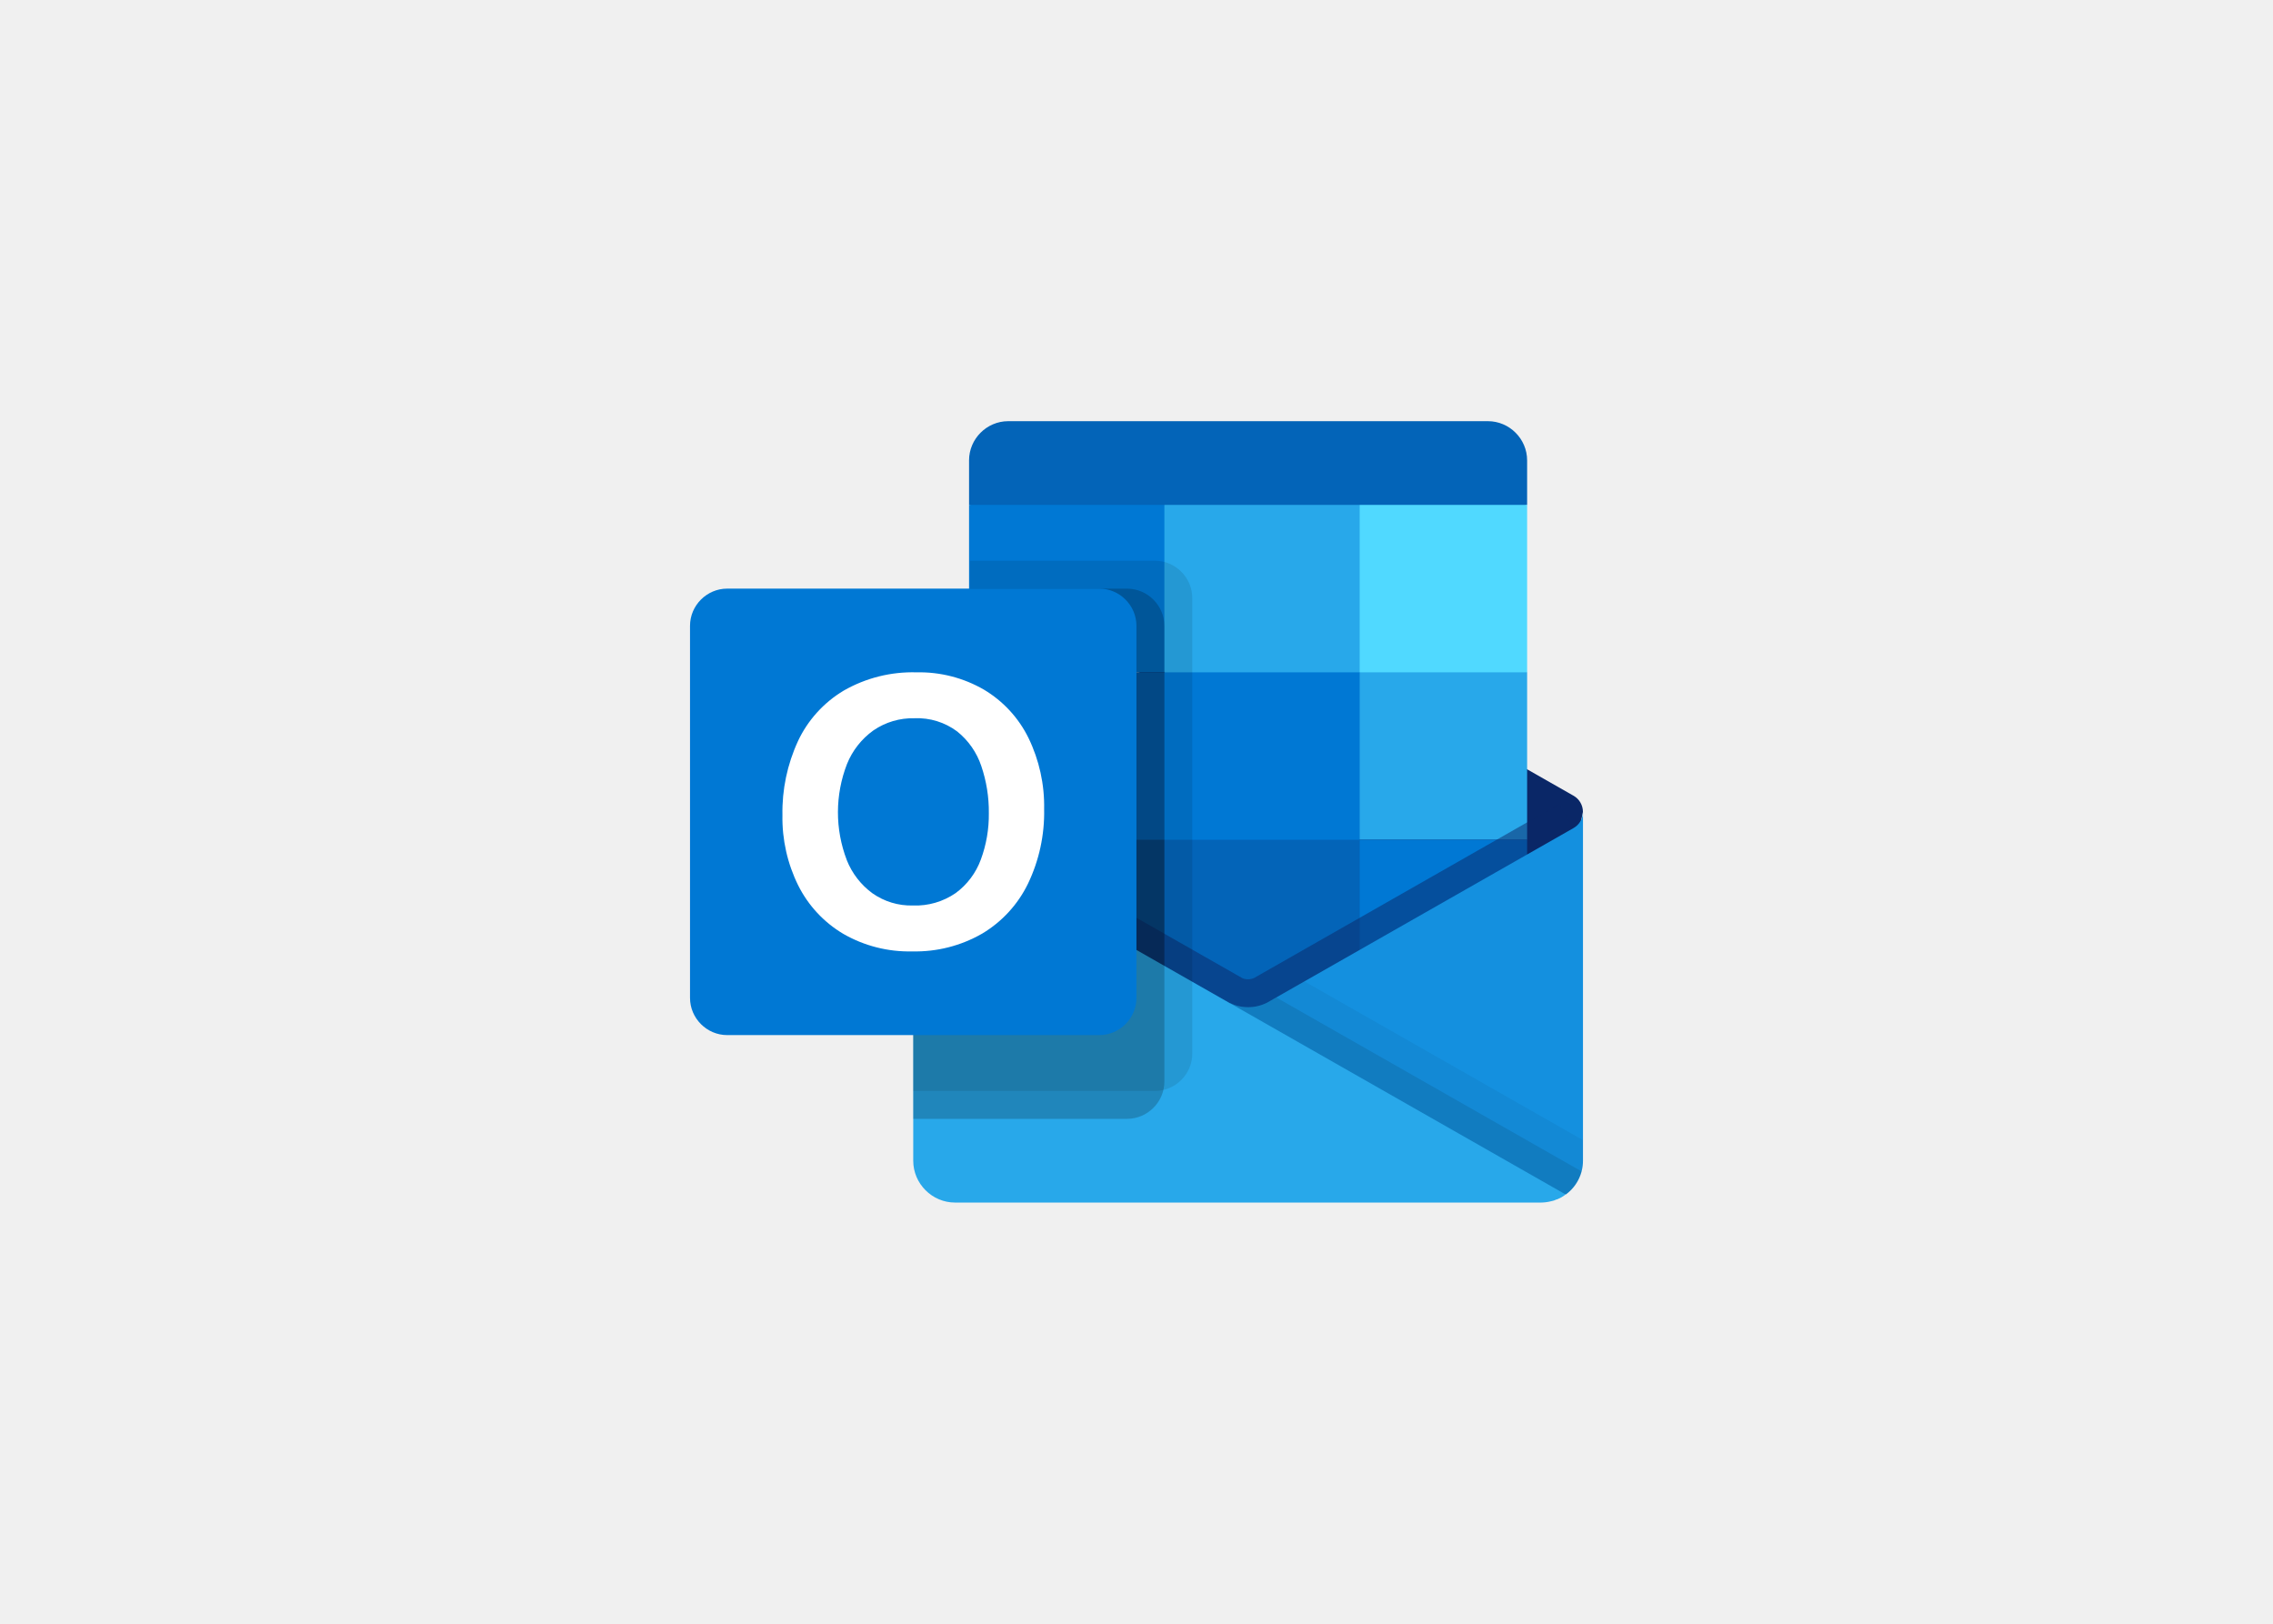
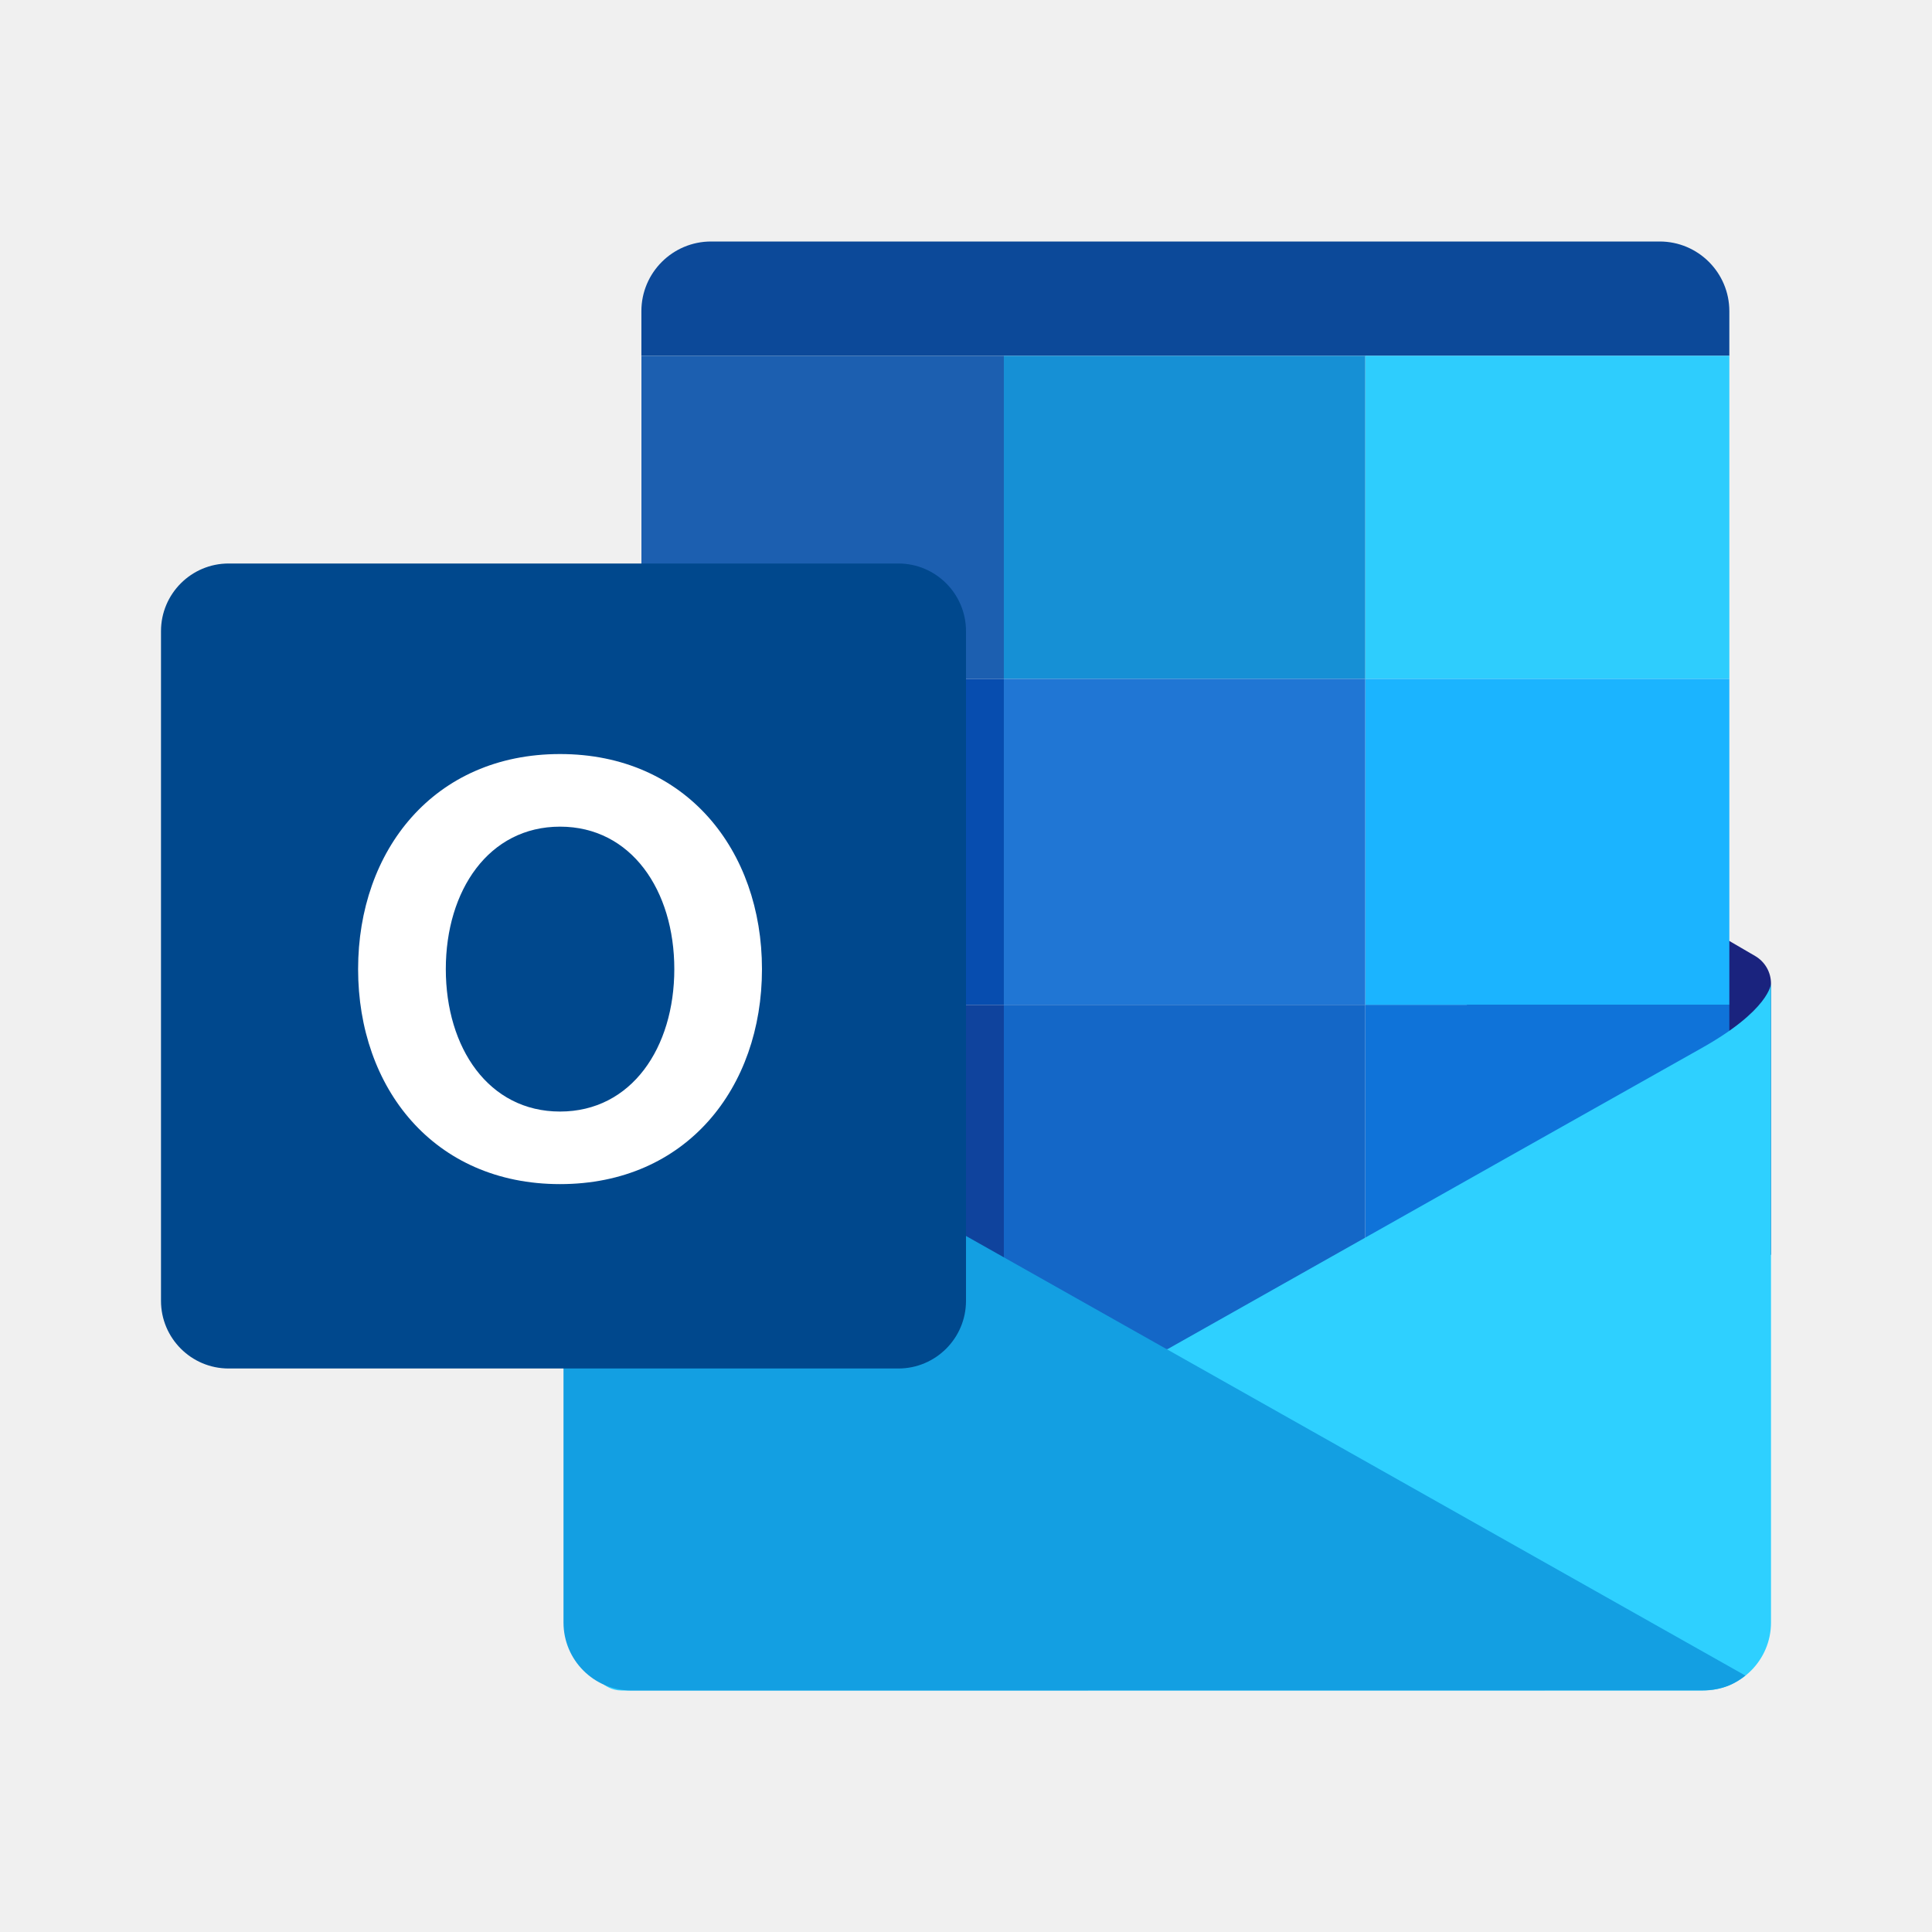
- <svg xmlns="http://www.w3.org/2000/svg" clip-rule="evenodd" fill-rule="evenodd" stroke-linejoin="round" stroke-miterlimit="1.414" viewBox="0 0 560 400">
-   <g fill-rule="nonzero">
-     <path d="m366.585 103.756h-118.187c-5.295 0-9.652 4.357-9.652 9.652v10.971l66.614 20.625 70.877-20.625v-10.971c0-5.295-4.357-9.652-9.652-9.652z" fill="#0364b8" />
-     <path d="m387.58 209.659c1.007-3.165 1.811-6.391 2.406-9.659.001-1.635-.873-3.15-2.289-3.967l-.089-.048-.028-.013-74.507-42.444c-.321-.208-.654-.399-.996-.571-2.885-1.43-6.279-1.43-9.164 0-.342.172-.675.362-.997.571l-74.506 42.444-.028.013-.09.048c-1.415.817-2.289 2.332-2.288 3.967.595 3.268 1.399 6.494 2.406 9.659l79.002 57.78z" fill="#0a2767" />
-     <path d="m334.99 124.379h-48.122l-13.894 20.625 13.894 20.623 48.122 41.247h41.247v-41.247z" fill="#28a8ea" />
-   </g>
-   <path d="m238.746 124.379h48.122v41.247h-48.122z" fill="#0078d4" />
-   <path d="m334.99 124.379h41.247v41.247h-41.247z" fill="#50d9ff" />
-   <path d="m334.99 206.874-48.122-41.247h-48.122v41.247l48.122 41.248 74.465 12.154z" fill="#0364b8" fill-rule="nonzero" />
-   <path d="m238.959 124.379h137.278" fill="none" />
-   <path d="m286.868 165.627h48.122v41.247h-48.122z" fill="#0078d4" />
-   <path d="m238.746 206.874h48.122v41.247h-48.122z" fill="#064a8c" />
-   <path d="m334.99 206.874h41.247v41.247h-41.247z" fill="#0078d4" />
-   <g fill-rule="nonzero">
-     <path d="m308.805 263.369-81.079-59.121 3.396-5.974s73.867 42.072 74.994 42.705c.934.375 1.984.345 2.895-.083 1.051-.591 75.152-42.828 75.152-42.828l3.41 5.974z" fill="#0a2767" fill-opacity=".498" />
-     <path d="m387.697 203.966-.089.055-.021.014-74.506 42.444c-3.006 1.938-6.814 2.175-10.037.625l25.951 34.792 56.743 12.354v.028c2.675-1.935 4.263-5.044 4.262-8.346v-85.932c.001 1.634-.874 3.15-2.289 3.966z" fill="#1490df" />
-     <path d="m389.986 285.932v-5.073l-68.629-39.103-8.284 4.716c-3.005 1.938-6.813 2.176-10.036.625l25.951 34.793 56.743 12.353v.028c2.675-1.936 4.262-5.044 4.262-8.346z" fill-opacity=".047" />
-     <path d="m389.643 288.565-75.229-42.856-1.341.763c-3.005 1.938-6.813 2.176-10.036.625l25.951 34.793 56.743 12.353v.028c1.925-1.396 3.31-3.415 3.918-5.713z" fill-opacity=".098" />
-     <path d="m227.402 204.056v-.069h-.068l-.207-.137c-1.334-.821-2.144-2.284-2.131-3.85v85.946c0 5.649 4.649 10.298 10.299 10.298h144.38c.858-.009 1.713-.124 2.543-.344.431-.075.848-.214 1.238-.412.146-.015.286-.062.412-.138.562-.23 1.094-.53 1.581-.894l.275-.206z" fill="#28a8ea" />
-     <path d="m293.742 259.582v-112.282c-.015-5.022-4.142-9.149-9.164-9.164h-45.619v51.256l-11.557 6.586-.027.014-.089.048c-1.416.818-2.29 2.333-2.29 3.966v68.767-.028h59.582c5.022-.014 9.149-4.142 9.164-9.163z" fill-opacity=".098" />
-     <path d="m286.868 266.456v-112.282c-.015-5.021-4.143-9.148-9.164-9.164h-38.745v44.382l-11.557 6.586-.027.014-.089.048c-1.416.818-2.29 2.333-2.29 3.966v75.642-.028h52.708c5.021-.015 9.149-4.142 9.164-9.164zm0-13.749v-98.533c-.015-5.021-4.143-9.148-9.164-9.164h-38.745v44.382l-11.557 6.586-.027.014-.089.048c-1.416.818-2.29 2.333-2.29 3.966v61.892-.027h52.708c5.021-.015 9.149-4.142 9.164-9.164zm-6.875 0v-98.533c-.015-5.021-4.142-9.148-9.163-9.164h-31.871v44.382l-11.557 6.586-.027.014-.089.048c-1.416.818-2.29 2.333-2.29 3.966v61.892-.027h45.834c5.021-.015 9.148-4.142 9.163-9.164z" fill-opacity=".2" />
-     <path d="m179.164 145.004h91.658c5.027 0 9.164 4.136 9.164 9.163v91.659c0 5.027-4.137 9.164-9.164 9.164h-91.658c-5.027 0-9.164-4.137-9.164-9.164v-91.659c0-5.027 4.137-9.163 9.164-9.163z" fill="#0078d4" />
-     <path d="m196.584 182.593c2.435-5.189 6.367-9.532 11.288-12.47 5.453-3.122 11.662-4.677 17.943-4.496 5.817-.128 11.559 1.347 16.595 4.262 4.739 2.822 8.556 6.962 10.985 11.914 2.646 5.456 3.966 11.46 3.85 17.523.129 6.337-1.23 12.617-3.966 18.335-2.483 5.127-6.415 9.416-11.309 12.333-5.232 3.007-11.188 4.522-17.221 4.379-5.943.141-11.812-1.35-16.966-4.311-4.776-2.827-8.639-6.971-11.123-11.934-2.663-5.378-3.998-11.317-3.891-17.317-.118-6.283 1.189-12.511 3.822-18.218zm12.03 29.272c1.299 3.281 3.502 6.128 6.353 8.208 2.901 2.032 6.379 3.08 9.919 2.991 3.772.149 7.491-.932 10.594-3.08 2.816-2.08 4.961-4.942 6.167-8.229 1.356-3.664 2.024-7.547 1.973-11.453.042-3.94-.586-7.86-1.856-11.59-1.12-3.358-3.188-6.322-5.954-8.531-3.021-2.256-6.73-3.402-10.497-3.245-3.617-.094-7.173.96-10.154 3.011-2.904 2.087-5.156 4.958-6.49 8.277-2.95 7.599-2.967 16.031-.048 23.641z" fill="#fff" />
-   </g>
-   <path d="m170 90.006h219.986v219.986h-219.986z" fill="none" />
+ <svg xmlns="http://www.w3.org/2000/svg" viewBox="0 0 48 48" width="48px" height="48px">
+   <path fill="#1a237e" d="M43.607,23.752l-7.162-4.172v11.594H44v-6.738C44,24.155,43.85,23.894,43.607,23.752z" />
+   <path fill="#0c4999" d="M33.919,8.84h9.046V7.732C42.965,6.775,42.19,6,41.234,6H17.667c-0.956,0-1.732,0.775-1.732,1.732 V8.84h9.005H33.919z" />
+   <path fill="#0f73d9" d="M33.919,33.522h7.314c0.956,0,1.732-0.775,1.732-1.732v-6.827h-9.046V33.522z" />
+   <path fill="#0f439d" d="M15.936,24.964v6.827c0,0.956,0.775,1.732,1.732,1.732h7.273v-8.558H15.936z" />
+   <path fill="#2ecdfd" d="M33.919 8.84H42.965V16.867H33.919z" />
+   <path fill="#1c5fb0" d="M15.936 8.84H24.941V16.867H15.936z" />
+   <path fill="#1467c7" d="M24.94 24.964H33.919V33.522H24.94z" />
+   <path fill="#1690d5" d="M24.94 8.84H33.919V16.867H24.94z" />
+   <path fill="#1bb4ff" d="M33.919 16.867H42.965V24.963H33.919z" />
+   <path fill="#074daf" d="M15.936 16.867H24.941V24.963H15.936z" />
+   <path fill="#2076d4" d="M24.94 16.867H33.919V24.963H24.94z" />
+   <path fill="#2ed0ff" d="M15.441,42c0.463,0,26.87,0,26.87,0C43.244,42,44,41.244,44,40.311V24.438 c0,0-0.03,0.658-1.751,1.617c-1.3,0.724-27.505,15.511-27.505,15.511S14.978,42,15.441,42z" />
+   <path fill="#139fe2" d="M42.279,41.997c-0.161,0-26.59,0.003-26.59,0.003C14.756,42,14,41.244,14,40.311V25.067 l29.363,16.562C43.118,41.825,42.807,41.997,42.279,41.997z" />
+   <path fill="#00488d" d="M22.319,34H5.681C4.753,34,4,33.247,4,32.319V15.681C4,14.753,4.753,14,5.681,14h16.638 C23.247,14,24,14.753,24,15.681v16.638C24,33.247,23.247,34,22.319,34z" />
+   <path fill="#fff" d="M13.914,18.734c-3.131,0-5.017,2.392-5.017,5.343c0,2.951,1.879,5.342,5.017,5.342 c3.139,0,5.017-2.392,5.017-5.342C18.931,21.126,17.045,18.734,13.914,18.734z M13.914,27.616c-1.776,0-2.838-1.584-2.838-3.539 s1.067-3.539,2.838-3.539c1.771,0,2.839,1.585,2.839,3.539S15.689,27.616,13.914,27.616z" />
</svg>
